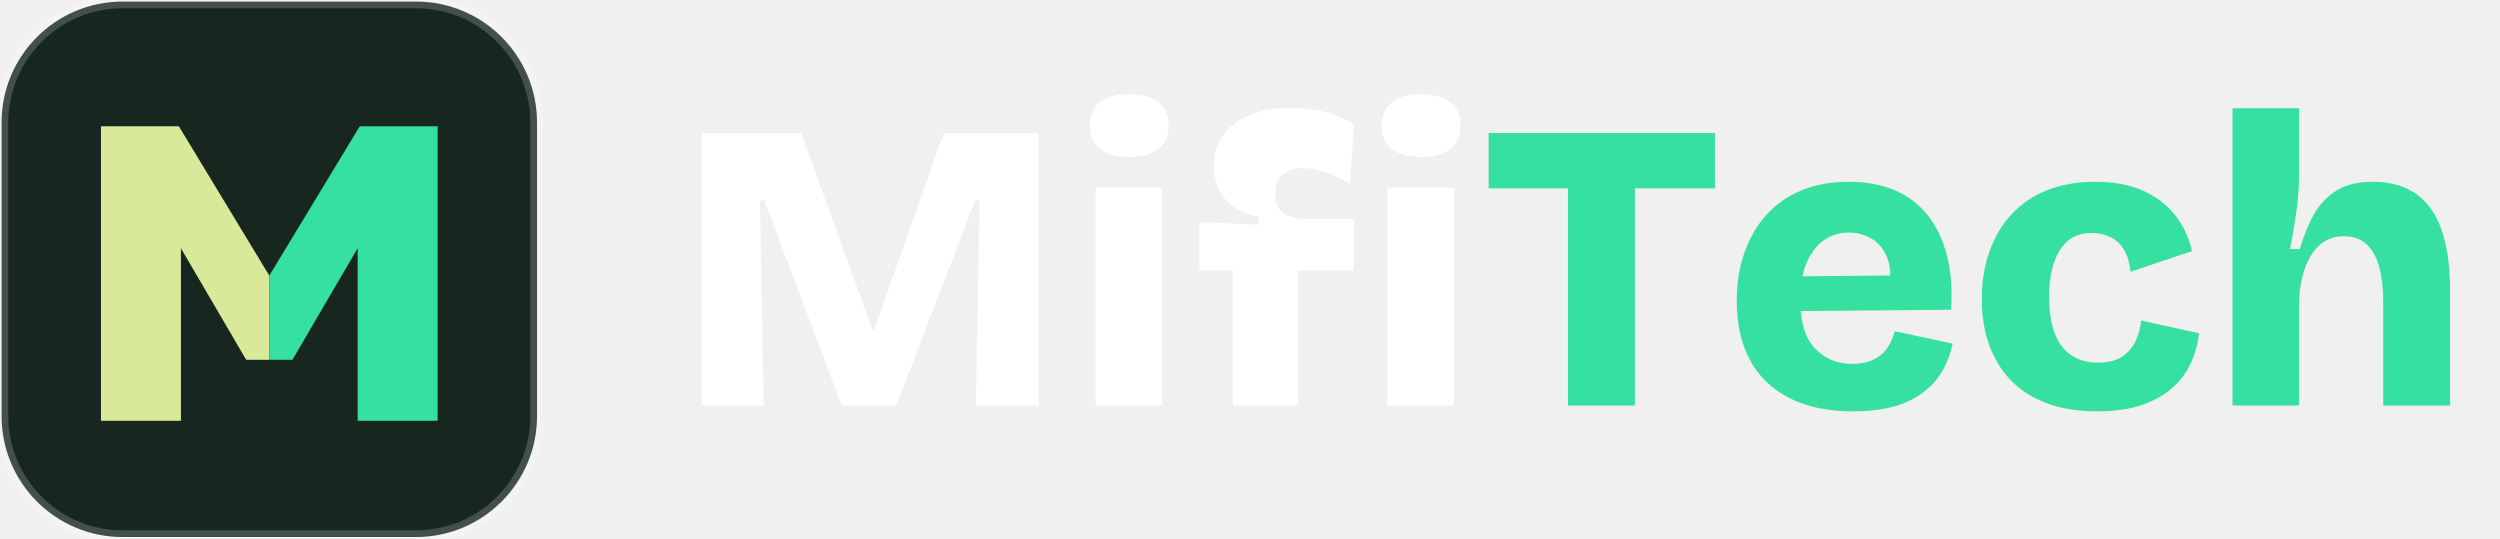
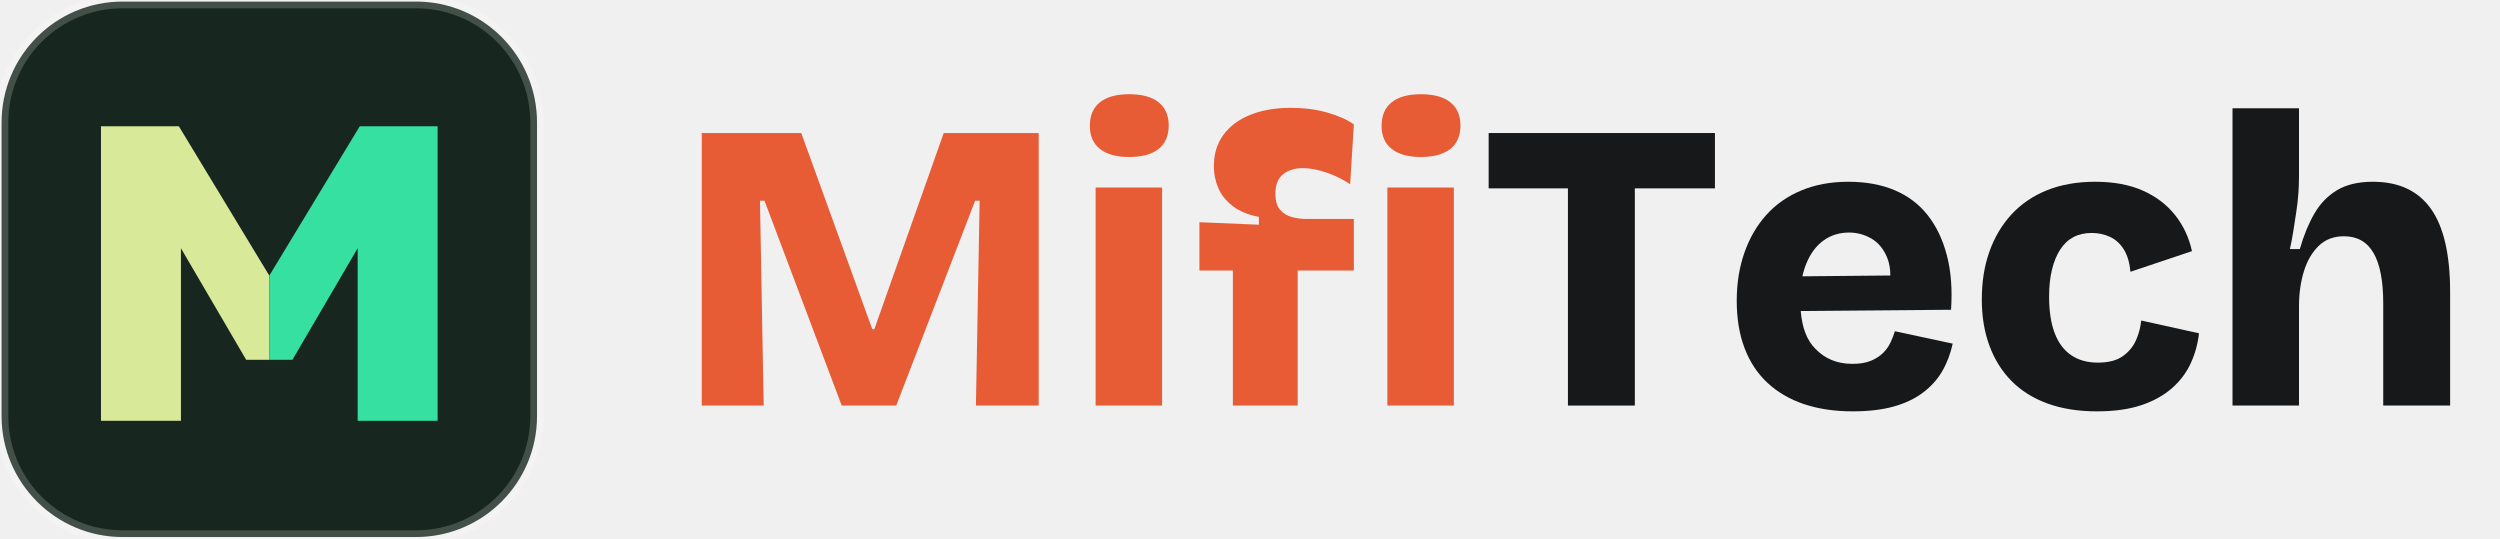
<svg xmlns="http://www.w3.org/2000/svg" viewBox="0 0 557 120" width="557" height="120">
  <g transform="translate(0 0) scale(0.234375)">
    <rect x="1.5" y="1.5" width="509" height="509" rx="115" fill="#17261f" stroke="#ffffff30" stroke-width="12.8" />
    <polygon points="96,400 96,120 170,120 256,262 256,342 234,342 172,236 172,400" fill="#d8e99a" />
    <polygon points="256,262 342,120 416,120 416,400 340,400 340,236 278,342 256,342" fill="#35e0a1" />
  </g>
-   <path fill="#ffffff" transform="translate(150.0 90.36) scale(0.092 -0.092)" d="M69 0V660H310L482 185H487L655 660H885V0H733L742 496H731L540 0H408L221 496H210L219 0Z" />
-   <path fill="#ffffff" transform="translate(238.4 90.36) scale(0.092 -0.092)" d="M62 0V528H223V0ZM143 602Q97 602 72.5 621.5Q48 641 48 677Q48 715 72.5 734.5Q97 754 143 754Q190 754 214.5 734.5Q239 715 239 678Q239 641 214.5 621.5Q190 602 143 602Z" />
-   <path fill="#ffffff" transform="translate(265.3 90.36) scale(0.092 -0.092)" d="M102 0V327H21V444L165 438V457Q127 464 102.5 482.5Q78 501 67.0 526.0Q56 551 56 580Q56 624 79.0 655.5Q102 687 144.0 704.0Q186 721 242 721Q291 721 331.0 709.5Q371 698 395 681L386 536Q361 553 329.5 564.0Q298 575 271 575Q243 575 224.0 560.5Q205 546 205 513Q205 487 216.5 474.0Q228 461 245.0 456.5Q262 452 279 452H395V327H259V0Z" />
-   <path fill="#ffffff" transform="translate(303.4 90.36) scale(0.092 -0.092)" d="M62 0V528H223V0ZM143 602Q97 602 72.5 621.5Q48 641 48 677Q48 715 72.5 734.5Q97 754 143 754Q190 754 214.5 734.5Q239 715 239 678Q239 641 214.5 621.5Q190 602 143 602Z" />
-   <path fill="#35e0a1" transform="translate(330.2 90.36) scale(0.092 -0.092)" d="M208 0V526H16V660H564V526H370V0Z" />
-   <path fill="#35e0a1" transform="translate(384.0 90.36) scale(0.092 -0.092)" d="M313 -14Q247 -14 195.0 3.5Q143 21 106.5 55.0Q70 89 51.0 139.0Q32 189 32 254Q32 317 50.5 370.0Q69 423 103.5 461.5Q138 500 188.5 521.0Q239 542 302 542Q366 542 414.5 521.5Q463 501 494.5 461.0Q526 421 541.0 363.5Q556 306 551 232L187 229Q192 168 222 138Q257 101 312 101Q339 101 357.0 108.5Q375 116 386.5 127.5Q398 139 404.5 153.0Q411 167 415 180L555 150Q547 113 529.5 83.0Q512 53 482.5 31.0Q453 9 411.5 -2.5Q370 -14 313 -14ZM191 313 404 315Q404 340 396 359Q383 390 358.0 404.5Q333 419 304 419Q269 419 242.5 400.0Q216 381 201 345Q195 331 191 313Z" />
-   <path fill="#35e0a1" transform="translate(438.6 90.36) scale(0.092 -0.092)" d="M311 -14Q243 -14 191.0 5.0Q139 24 104.0 59.5Q69 95 50.5 145.0Q32 195 32 257Q32 321 50.5 373.0Q69 425 104.0 463.0Q139 501 190.0 521.5Q241 542 307 542Q373 542 421.0 521.0Q469 500 499.5 462.0Q530 424 541 374L392 324Q389 357 376.0 378.0Q363 399 342.5 408.5Q322 418 298 418Q273 418 254.0 408.0Q235 398 222.0 378.0Q209 358 202.0 329.5Q195 301 195 264Q195 211 208.5 175.5Q222 140 248.5 122.0Q275 104 313 104Q352 104 374.0 120.0Q396 136 406.0 159.5Q416 183 418 206L558 175Q554 138 538.5 103.5Q523 69 493.0 42.5Q463 16 418.5 1.0Q374 -14 311 -14Z" />
-   <path fill="#35e0a1" transform="translate(491.7 90.36) scale(0.092 -0.092)" d="M62 0V720H223V555Q223 535 221.5 513.5Q220 492 216.5 469.5Q213 447 209.5 424.0Q206 401 201 379H225Q239 428 260.0 464.5Q281 501 315.0 521.5Q349 542 402 542Q496 542 542.5 476.5Q589 411 589 275V0H427V248Q427 329 403.5 369.5Q380 410 332 410Q295 410 271.0 387.0Q247 364 235.0 325.5Q223 287 223 240V0Z" />
+   <path fill="#e75b35" transform="translate(150.0 90.36) scale(0.092 -0.092)" d="M69 0V660H310L482 185H487L655 660H885V0H733L742 496H731L540 0H408L221 496H210L219 0Z" />
+   <path fill="#e75b35" transform="translate(238.4 90.36) scale(0.092 -0.092)" d="M62 0V528H223V0ZM143 602Q97 602 72.5 621.5Q48 641 48 677Q48 715 72.5 734.5Q97 754 143 754Q190 754 214.5 734.5Q239 715 239 678Q239 641 214.5 621.5Q190 602 143 602Z" />
+   <path fill="#e75b35" transform="translate(265.3 90.36) scale(0.092 -0.092)" d="M102 0V327H21V444L165 438V457Q127 464 102.5 482.5Q78 501 67.0 526.0Q56 551 56 580Q56 624 79.0 655.5Q102 687 144.0 704.0Q186 721 242 721Q291 721 331.0 709.5Q371 698 395 681L386 536Q361 553 329.5 564.0Q298 575 271 575Q243 575 224.0 560.5Q205 546 205 513Q205 487 216.5 474.0Q228 461 245.0 456.5Q262 452 279 452H395V327H259V0Z" />
+   <path fill="#e75b35" transform="translate(303.4 90.36) scale(0.092 -0.092)" d="M62 0V528H223V0ZM143 602Q97 602 72.5 621.5Q48 641 48 677Q48 715 72.5 734.5Q97 754 143 754Q190 754 214.5 734.5Q239 715 239 678Q239 641 214.5 621.5Q190 602 143 602Z" />
+   <path fill="#171819" transform="translate(330.2 90.36) scale(0.092 -0.092)" d="M208 0V526H16V660H564V526H370V0Z" />
+   <path fill="#171819" transform="translate(384.0 90.36) scale(0.092 -0.092)" d="M313 -14Q247 -14 195.0 3.5Q143 21 106.5 55.0Q70 89 51.0 139.0Q32 189 32 254Q32 317 50.5 370.0Q69 423 103.5 461.5Q138 500 188.5 521.0Q239 542 302 542Q366 542 414.5 521.5Q463 501 494.5 461.0Q526 421 541.0 363.5Q556 306 551 232L187 229Q192 168 222 138Q257 101 312 101Q339 101 357.0 108.5Q375 116 386.5 127.5Q398 139 404.5 153.0Q411 167 415 180L555 150Q547 113 529.5 83.0Q512 53 482.5 31.0Q453 9 411.5 -2.5Q370 -14 313 -14ZM191 313 404 315Q404 340 396 359Q383 390 358.0 404.5Q333 419 304 419Q269 419 242.5 400.0Q216 381 201 345Q195 331 191 313Z" />
+   <path fill="#171819" transform="translate(438.6 90.36) scale(0.092 -0.092)" d="M311 -14Q243 -14 191.0 5.0Q139 24 104.0 59.5Q69 95 50.5 145.0Q32 195 32 257Q32 321 50.5 373.0Q69 425 104.0 463.0Q139 501 190.0 521.5Q241 542 307 542Q373 542 421.0 521.0Q469 500 499.5 462.0Q530 424 541 374L392 324Q389 357 376.0 378.0Q363 399 342.5 408.5Q322 418 298 418Q273 418 254.0 408.0Q235 398 222.0 378.0Q209 358 202.0 329.5Q195 301 195 264Q195 211 208.5 175.5Q222 140 248.5 122.0Q275 104 313 104Q352 104 374.0 120.0Q396 136 406.0 159.5Q416 183 418 206L558 175Q554 138 538.5 103.5Q523 69 493.0 42.5Q463 16 418.5 1.0Q374 -14 311 -14Z" />
+   <path fill="#171819" transform="translate(491.7 90.36) scale(0.092 -0.092)" d="M62 0V720H223V555Q223 535 221.5 513.5Q220 492 216.5 469.5Q213 447 209.5 424.0Q206 401 201 379H225Q239 428 260.0 464.5Q281 501 315.0 521.5Q349 542 402 542Q496 542 542.5 476.5Q589 411 589 275V0H427V248Q427 329 403.5 369.5Q380 410 332 410Q295 410 271.0 387.0Q247 364 235.0 325.5Q223 287 223 240V0Z" />
</svg>
